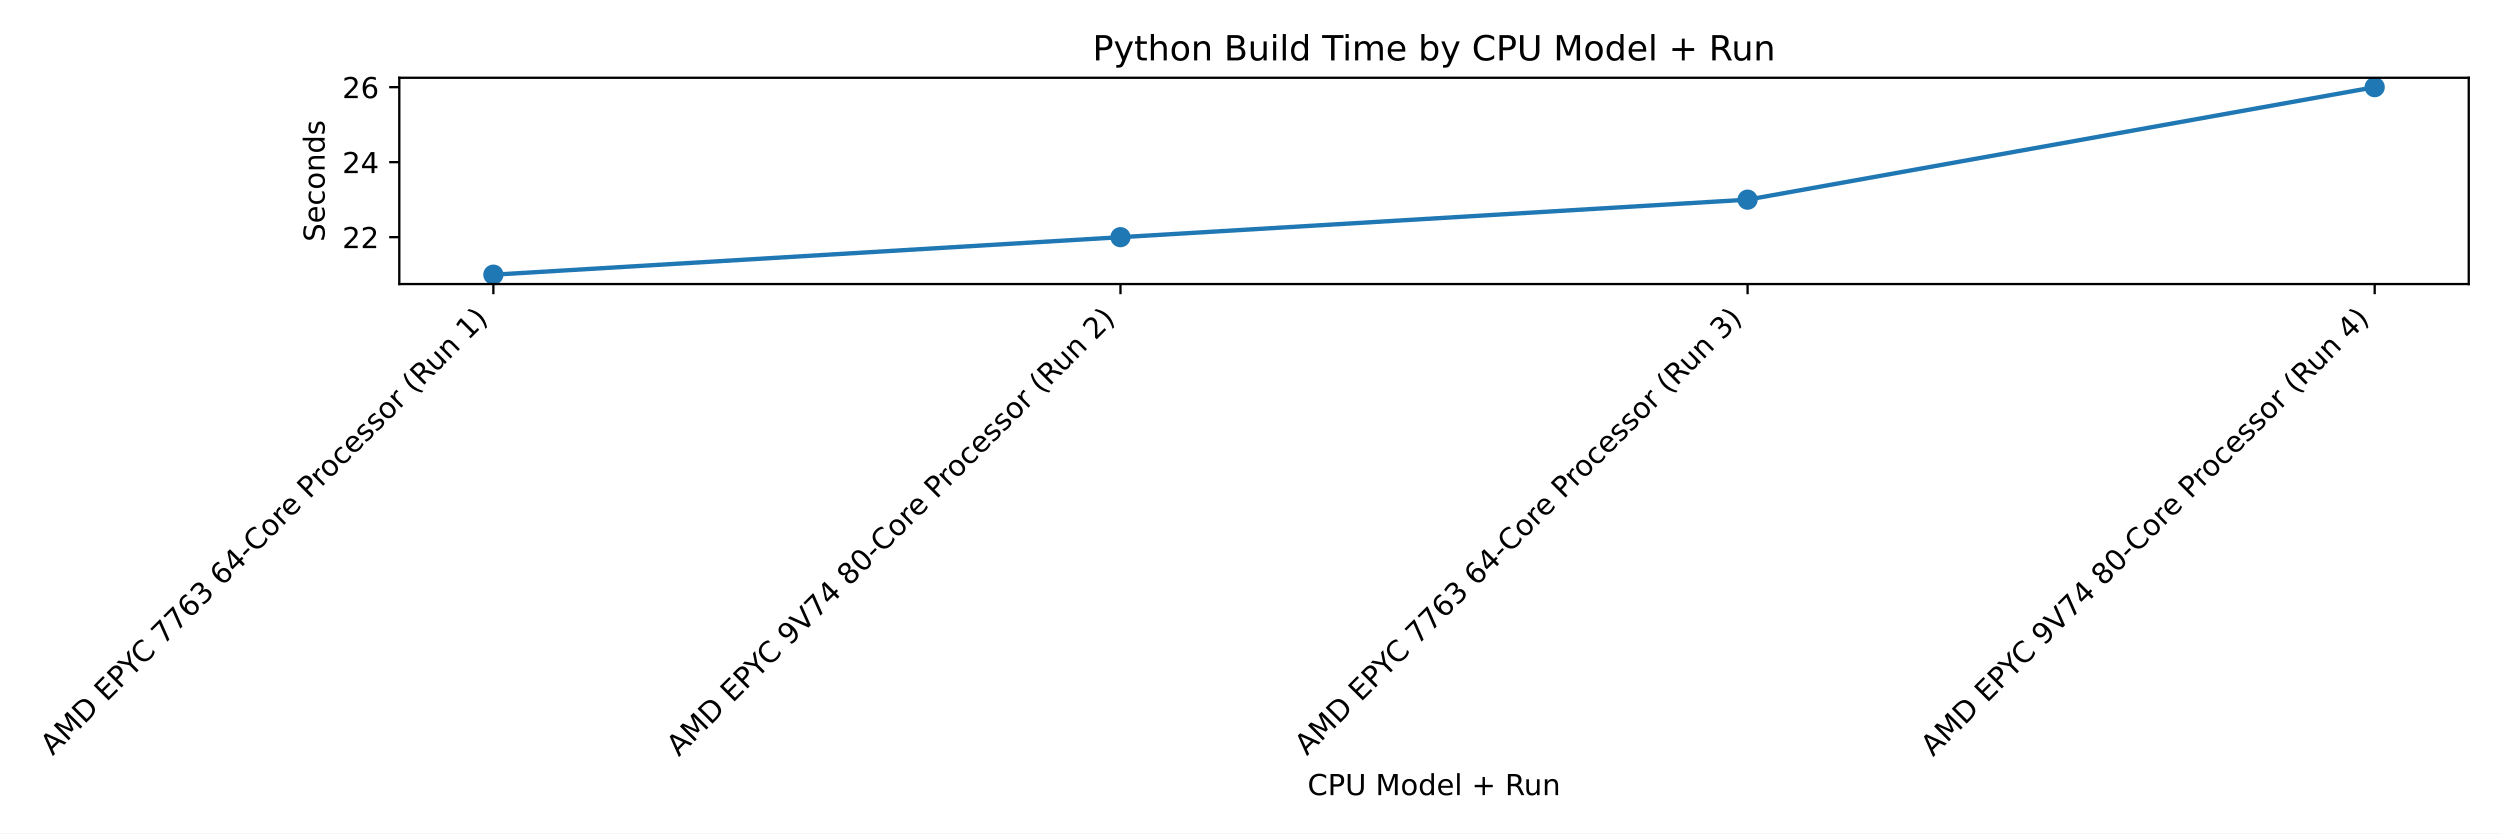
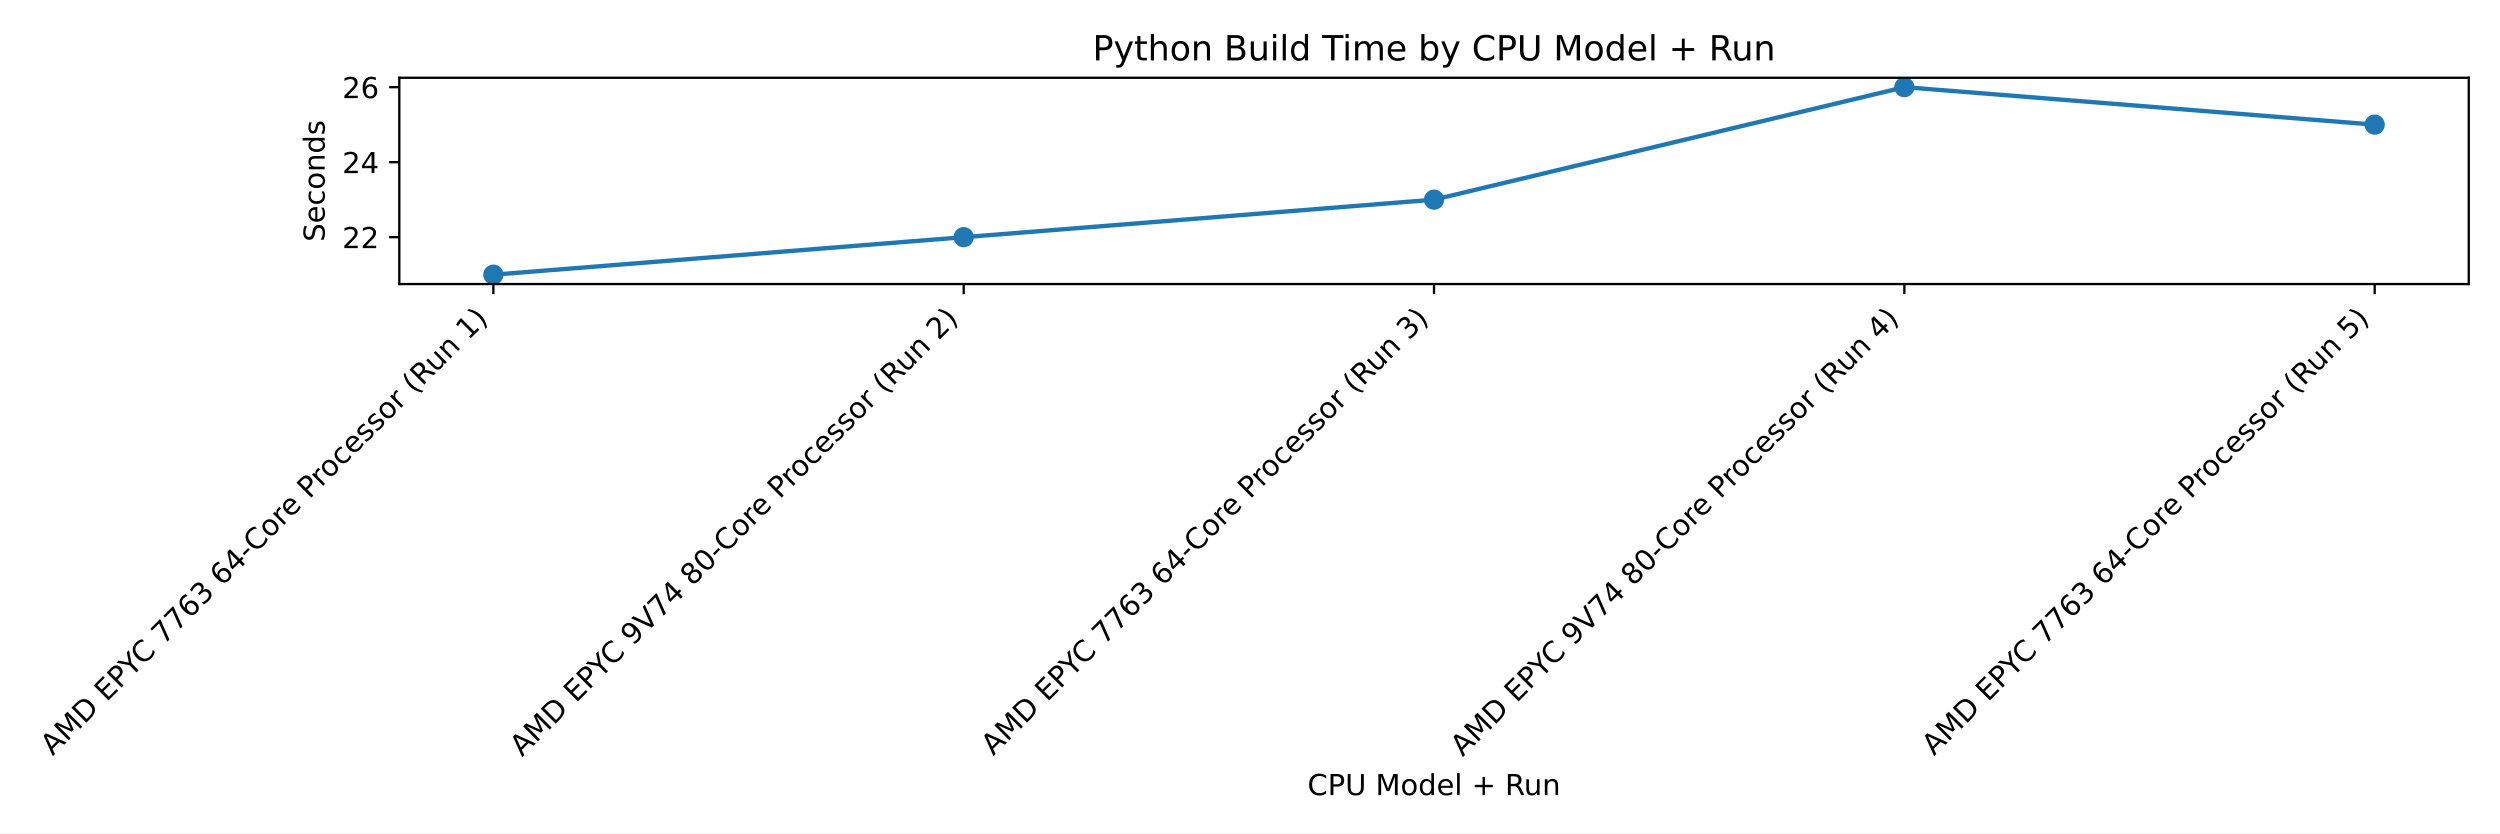
<svg xmlns="http://www.w3.org/2000/svg" xmlns:xlink="http://www.w3.org/1999/xlink" width="864pt" height="288pt" viewBox="0 0 864 288" version="1.1">
  <defs>
    <style type="text/css">*{stroke-linejoin: round; stroke-linecap: butt}</style>
  </defs>
  <g id="figure_1">
    <g id="patch_1">
      <path d="M 0 288  L 864 288  L 864 0  L 0 0  z " style="fill: #ffffff" />
    </g>
    <g id="axes_1">
      <g id="patch_2">
        <path d="M 137.999 98.166  L 853.2 98.166  L 853.2 26.88  L 137.999 26.88  z " style="fill: #ffffff" />
      </g>
      <g id="matplotlib.axis_1">
        <g id="xtick_1">
          <g id="line2d_1">
            <defs>
-               <path id="m475302dcc8" d="M 0 0  L 0 3.5  " style="stroke: #000000; stroke-width: 0.8" />
+               <path id="md14013861d" d="M 0 0  L 0 3.5  " style="stroke: #000000; stroke-width: 0.8" />
            </defs>
            <g>
-               <use xlink:href="#m475302dcc8" x="170.508" y="98.166" style="stroke: #000000; stroke-width: 0.8" />
+               <use xlink:href="#md14013861d" x="170.508" y="98.166" style="stroke: #000000; stroke-width: 0.8" />
            </g>
          </g>
          <g id="text_1">
            <g transform="translate(18.19508 261.3818) rotate(-45) scale(0.1 -0.1)">
              <defs>
                <path id="DejaVuSans-41" d="M 2188 4044  L 1331 1722  L 3047 1722  L 2188 4044  z M 1831 4666  L 2547 4666  L 4325 0  L 3669 0  L 3244 1197  L 1141 1197  L 716 0  L 50 0  L 1831 4666  z " transform="scale(0.015625)" />
                <path id="DejaVuSans-4d" d="M 628 4666  L 1569 4666  L 2759 1491  L 3956 4666  L 4897 4666  L 4897 0  L 4281 0  L 4281 4097  L 3078 897  L 2444 897  L 1241 4097  L 1241 0  L 628 0  L 628 4666  z " transform="scale(0.015625)" />
                <path id="DejaVuSans-44" d="M 1259 4147  L 1259 519  L 2022 519  Q 2988 519 3436 956  Q 3884 1394 3884 2338  Q 3884 3275 3436 3711  Q 2988 4147 2022 4147  L 1259 4147  z M 628 4666  L 1925 4666  Q 3281 4666 3915 4102  Q 4550 3538 4550 2338  Q 4550 1131 3912 565  Q 3275 0 1925 0  L 628 0  L 628 4666  z " transform="scale(0.015625)" />
                <path id="DejaVuSans-20" transform="scale(0.015625)" />
                <path id="DejaVuSans-45" d="M 628 4666  L 3578 4666  L 3578 4134  L 1259 4134  L 1259 2753  L 3481 2753  L 3481 2222  L 1259 2222  L 1259 531  L 3634 531  L 3634 0  L 628 0  L 628 4666  z " transform="scale(0.015625)" />
                <path id="DejaVuSans-50" d="M 1259 4147  L 1259 2394  L 2053 2394  Q 2494 2394 2734 2622  Q 2975 2850 2975 3272  Q 2975 3691 2734 3919  Q 2494 4147 2053 4147  L 1259 4147  z M 628 4666  L 2053 4666  Q 2838 4666 3239 4311  Q 3641 3956 3641 3272  Q 3641 2581 3239 2228  Q 2838 1875 2053 1875  L 1259 1875  L 1259 0  L 628 0  L 628 4666  z " transform="scale(0.015625)" />
                <path id="DejaVuSans-59" d="M -13 4666  L 666 4666  L 1959 2747  L 3244 4666  L 3922 4666  L 2272 2222  L 2272 0  L 1638 0  L 1638 2222  L -13 4666  z " transform="scale(0.015625)" />
                <path id="DejaVuSans-43" d="M 4122 4306  L 4122 3641  Q 3803 3938 3442 4084  Q 3081 4231 2675 4231  Q 1875 4231 1450 3742  Q 1025 3253 1025 2328  Q 1025 1406 1450 917  Q 1875 428 2675 428  Q 3081 428 3442 575  Q 3803 722 4122 1019  L 4122 359  Q 3791 134 3420 21  Q 3050 -91 2638 -91  Q 1578 -91 968 557  Q 359 1206 359 2328  Q 359 3453 968 4101  Q 1578 4750 2638 4750  Q 3056 4750 3426 4639  Q 3797 4528 4122 4306  z " transform="scale(0.015625)" />
                <path id="DejaVuSans-37" d="M 525 4666  L 3525 4666  L 3525 4397  L 1831 0  L 1172 0  L 2766 4134  L 525 4134  L 525 4666  z " transform="scale(0.015625)" />
                <path id="DejaVuSans-36" d="M 2113 2584  Q 1688 2584 1439 2293  Q 1191 2003 1191 1497  Q 1191 994 1439 701  Q 1688 409 2113 409  Q 2538 409 2786 701  Q 3034 994 3034 1497  Q 3034 2003 2786 2293  Q 2538 2584 2113 2584  z M 3366 4563  L 3366 3988  Q 3128 4100 2886 4159  Q 2644 4219 2406 4219  Q 1781 4219 1451 3797  Q 1122 3375 1075 2522  Q 1259 2794 1537 2939  Q 1816 3084 2150 3084  Q 2853 3084 3261 2657  Q 3669 2231 3669 1497  Q 3669 778 3244 343  Q 2819 -91 2113 -91  Q 1303 -91 875 529  Q 447 1150 447 2328  Q 447 3434 972 4092  Q 1497 4750 2381 4750  Q 2619 4750 2861 4703  Q 3103 4656 3366 4563  z " transform="scale(0.015625)" />
                <path id="DejaVuSans-33" d="M 2597 2516  Q 3050 2419 3304 2112  Q 3559 1806 3559 1356  Q 3559 666 3084 287  Q 2609 -91 1734 -91  Q 1441 -91 1130 -33  Q 819 25 488 141  L 488 750  Q 750 597 1062 519  Q 1375 441 1716 441  Q 2309 441 2620 675  Q 2931 909 2931 1356  Q 2931 1769 2642 2001  Q 2353 2234 1838 2234  L 1294 2234  L 1294 2753  L 1863 2753  Q 2328 2753 2575 2939  Q 2822 3125 2822 3475  Q 2822 3834 2567 4026  Q 2313 4219 1838 4219  Q 1578 4219 1281 4162  Q 984 4106 628 3988  L 628 4550  Q 988 4650 1302 4700  Q 1616 4750 1894 4750  Q 2613 4750 3031 4423  Q 3450 4097 3450 3541  Q 3450 3153 3228 2886  Q 3006 2619 2597 2516  z " transform="scale(0.015625)" />
                <path id="DejaVuSans-34" d="M 2419 4116  L 825 1625  L 2419 1625  L 2419 4116  z M 2253 4666  L 3047 4666  L 3047 1625  L 3713 1625  L 3713 1100  L 3047 1100  L 3047 0  L 2419 0  L 2419 1100  L 313 1100  L 313 1709  L 2253 4666  z " transform="scale(0.015625)" />
                <path id="DejaVuSans-2d" d="M 313 2009  L 1997 2009  L 1997 1497  L 313 1497  L 313 2009  z " transform="scale(0.015625)" />
                <path id="DejaVuSans-6f" d="M 1959 3097  Q 1497 3097 1228 2736  Q 959 2375 959 1747  Q 959 1119 1226 758  Q 1494 397 1959 397  Q 2419 397 2687 759  Q 2956 1122 2956 1747  Q 2956 2369 2687 2733  Q 2419 3097 1959 3097  z M 1959 3584  Q 2709 3584 3137 3096  Q 3566 2609 3566 1747  Q 3566 888 3137 398  Q 2709 -91 1959 -91  Q 1206 -91 779 398  Q 353 888 353 1747  Q 353 2609 779 3096  Q 1206 3584 1959 3584  z " transform="scale(0.015625)" />
                <path id="DejaVuSans-72" d="M 2631 2963  Q 2534 3019 2420 3045  Q 2306 3072 2169 3072  Q 1681 3072 1420 2755  Q 1159 2438 1159 1844  L 1159 0  L 581 0  L 581 3500  L 1159 3500  L 1159 2956  Q 1341 3275 1631 3429  Q 1922 3584 2338 3584  Q 2397 3584 2469 3576  Q 2541 3569 2628 3553  L 2631 2963  z " transform="scale(0.015625)" />
                <path id="DejaVuSans-65" d="M 3597 1894  L 3597 1613  L 953 1613  Q 991 1019 1311 708  Q 1631 397 2203 397  Q 2534 397 2845 478  Q 3156 559 3463 722  L 3463 178  Q 3153 47 2828 -22  Q 2503 -91 2169 -91  Q 1331 -91 842 396  Q 353 884 353 1716  Q 353 2575 817 3079  Q 1281 3584 2069 3584  Q 2775 3584 3186 3129  Q 3597 2675 3597 1894  z M 3022 2063  Q 3016 2534 2758 2815  Q 2500 3097 2075 3097  Q 1594 3097 1305 2825  Q 1016 2553 972 2059  L 3022 2063  z " transform="scale(0.015625)" />
                <path id="DejaVuSans-63" d="M 3122 3366  L 3122 2828  Q 2878 2963 2633 3030  Q 2388 3097 2138 3097  Q 1578 3097 1268 2742  Q 959 2388 959 1747  Q 959 1106 1268 751  Q 1578 397 2138 397  Q 2388 397 2633 464  Q 2878 531 3122 666  L 3122 134  Q 2881 22 2623 -34  Q 2366 -91 2075 -91  Q 1284 -91 818 406  Q 353 903 353 1747  Q 353 2603 823 3093  Q 1294 3584 2113 3584  Q 2378 3584 2631 3529  Q 2884 3475 3122 3366  z " transform="scale(0.015625)" />
                <path id="DejaVuSans-73" d="M 2834 3397  L 2834 2853  Q 2591 2978 2328 3040  Q 2066 3103 1784 3103  Q 1356 3103 1142 2972  Q 928 2841 928 2578  Q 928 2378 1081 2264  Q 1234 2150 1697 2047  L 1894 2003  Q 2506 1872 2764 1633  Q 3022 1394 3022 966  Q 3022 478 2636 193  Q 2250 -91 1575 -91  Q 1294 -91 989 -36  Q 684 19 347 128  L 347 722  Q 666 556 975 473  Q 1284 391 1588 391  Q 1994 391 2212 530  Q 2431 669 2431 922  Q 2431 1156 2273 1281  Q 2116 1406 1581 1522  L 1381 1569  Q 847 1681 609 1914  Q 372 2147 372 2553  Q 372 3047 722 3315  Q 1072 3584 1716 3584  Q 2034 3584 2315 3537  Q 2597 3491 2834 3397  z " transform="scale(0.015625)" />
                <path id="DejaVuSans-28" d="M 1984 4856  Q 1566 4138 1362 3434  Q 1159 2731 1159 2009  Q 1159 1288 1364 580  Q 1569 -128 1984 -844  L 1484 -844  Q 1016 -109 783 600  Q 550 1309 550 2009  Q 550 2706 781 3412  Q 1013 4119 1484 4856  L 1984 4856  z " transform="scale(0.015625)" />
                <path id="DejaVuSans-52" d="M 2841 2188  Q 3044 2119 3236 1894  Q 3428 1669 3622 1275  L 4263 0  L 3584 0  L 2988 1197  Q 2756 1666 2539 1819  Q 2322 1972 1947 1972  L 1259 1972  L 1259 0  L 628 0  L 628 4666  L 2053 4666  Q 2853 4666 3247 4331  Q 3641 3997 3641 3322  Q 3641 2881 3436 2590  Q 3231 2300 2841 2188  z M 1259 4147  L 1259 2491  L 2053 2491  Q 2509 2491 2742 2702  Q 2975 2913 2975 3322  Q 2975 3731 2742 3939  Q 2509 4147 2053 4147  L 1259 4147  z " transform="scale(0.015625)" />
                <path id="DejaVuSans-75" d="M 544 1381  L 544 3500  L 1119 3500  L 1119 1403  Q 1119 906 1312 657  Q 1506 409 1894 409  Q 2359 409 2629 706  Q 2900 1003 2900 1516  L 2900 3500  L 3475 3500  L 3475 0  L 2900 0  L 2900 538  Q 2691 219 2414 64  Q 2138 -91 1772 -91  Q 1169 -91 856 284  Q 544 659 544 1381  z M 1991 3584  L 1991 3584  z " transform="scale(0.015625)" />
                <path id="DejaVuSans-6e" d="M 3513 2113  L 3513 0  L 2938 0  L 2938 2094  Q 2938 2591 2744 2837  Q 2550 3084 2163 3084  Q 1697 3084 1428 2787  Q 1159 2491 1159 1978  L 1159 0  L 581 0  L 581 3500  L 1159 3500  L 1159 2956  Q 1366 3272 1645 3428  Q 1925 3584 2291 3584  Q 2894 3584 3203 3211  Q 3513 2838 3513 2113  z " transform="scale(0.015625)" />
                <path id="DejaVuSans-31" d="M 794 531  L 1825 531  L 1825 4091  L 703 3866  L 703 4441  L 1819 4666  L 2450 4666  L 2450 531  L 3481 531  L 3481 0  L 794 0  L 794 531  z " transform="scale(0.015625)" />
                <path id="DejaVuSans-29" d="M 513 4856  L 1013 4856  Q 1481 4119 1714 3412  Q 1947 2706 1947 2009  Q 1947 1309 1714 600  Q 1481 -109 1013 -844  L 513 -844  Q 928 -128 1133 580  Q 1338 1288 1338 2009  Q 1338 2731 1133 3434  Q 928 4138 513 4856  z " transform="scale(0.015625)" />
              </defs>
              <use xlink:href="#DejaVuSans-41" />
              <use xlink:href="#DejaVuSans-4d" transform="translate(68.4082 0)" />
              <use xlink:href="#DejaVuSans-44" transform="translate(154.6875 0)" />
              <use xlink:href="#DejaVuSans-20" transform="translate(231.6895 0)" />
              <use xlink:href="#DejaVuSans-45" transform="translate(263.4766 0)" />
              <use xlink:href="#DejaVuSans-50" transform="translate(326.6602 0)" />
              <use xlink:href="#DejaVuSans-59" transform="translate(384.7129 0)" />
              <use xlink:href="#DejaVuSans-43" transform="translate(440.2969 0)" />
              <use xlink:href="#DejaVuSans-20" transform="translate(510.1211 0)" />
              <use xlink:href="#DejaVuSans-37" transform="translate(541.9082 0)" />
              <use xlink:href="#DejaVuSans-37" transform="translate(605.5312 0)" />
              <use xlink:href="#DejaVuSans-36" transform="translate(669.1543 0)" />
              <use xlink:href="#DejaVuSans-33" transform="translate(732.7773 0)" />
              <use xlink:href="#DejaVuSans-20" transform="translate(796.4004 0)" />
              <use xlink:href="#DejaVuSans-36" transform="translate(828.1875 0)" />
              <use xlink:href="#DejaVuSans-34" transform="translate(891.8105 0)" />
              <use xlink:href="#DejaVuSans-2d" transform="translate(955.4336 0)" />
              <use xlink:href="#DejaVuSans-43" transform="translate(991.5176 0)" />
              <use xlink:href="#DejaVuSans-6f" transform="translate(1061.342 0)" />
              <use xlink:href="#DejaVuSans-72" transform="translate(1122.523 0)" />
              <use xlink:href="#DejaVuSans-65" transform="translate(1161.387 0)" />
              <use xlink:href="#DejaVuSans-20" transform="translate(1222.91 0)" />
              <use xlink:href="#DejaVuSans-50" transform="translate(1254.697 0)" />
              <use xlink:href="#DejaVuSans-72" transform="translate(1313.25 0)" />
              <use xlink:href="#DejaVuSans-6f" transform="translate(1352.113 0)" />
              <use xlink:href="#DejaVuSans-63" transform="translate(1413.295 0)" />
              <use xlink:href="#DejaVuSans-65" transform="translate(1468.275 0)" />
              <use xlink:href="#DejaVuSans-73" transform="translate(1529.799 0)" />
              <use xlink:href="#DejaVuSans-73" transform="translate(1581.898 0)" />
              <use xlink:href="#DejaVuSans-6f" transform="translate(1633.998 0)" />
              <use xlink:href="#DejaVuSans-72" transform="translate(1695.18 0)" />
              <use xlink:href="#DejaVuSans-20" transform="translate(1736.293 0)" />
              <use xlink:href="#DejaVuSans-28" transform="translate(1768.08 0)" />
              <use xlink:href="#DejaVuSans-52" transform="translate(1807.094 0)" />
              <use xlink:href="#DejaVuSans-75" transform="translate(1872.076 0)" />
              <use xlink:href="#DejaVuSans-6e" transform="translate(1935.455 0)" />
              <use xlink:href="#DejaVuSans-20" transform="translate(1998.834 0)" />
              <use xlink:href="#DejaVuSans-31" transform="translate(2030.621 0)" />
              <use xlink:href="#DejaVuSans-29" transform="translate(2094.244 0)" />
            </g>
          </g>
        </g>
        <g id="xtick_2">
          <g id="line2d_2">
            <g>
-               <use xlink:href="#m475302dcc8" x="387.236" y="98.166" style="stroke: #000000; stroke-width: 0.8" />
+               <use xlink:href="#md14013861d" x="333.054" y="98.166" style="stroke: #000000; stroke-width: 0.8" />
            </g>
          </g>
          <g id="text_2">
-             <g transform="translate(234.5846 261.7199) rotate(-45) scale(0.1 -0.1)">
+             <g transform="translate(180.4027 261.7199) rotate(-45) scale(0.1 -0.1)">
              <defs>
                <path id="DejaVuSans-39" d="M 703 97  L 703 672  Q 941 559 1184 500  Q 1428 441 1663 441  Q 2288 441 2617 861  Q 2947 1281 2994 2138  Q 2813 1869 2534 1725  Q 2256 1581 1919 1581  Q 1219 1581 811 2004  Q 403 2428 403 3163  Q 403 3881 828 4315  Q 1253 4750 1959 4750  Q 2769 4750 3195 4129  Q 3622 3509 3622 2328  Q 3622 1225 3098 567  Q 2575 -91 1691 -91  Q 1453 -91 1209 -44  Q 966 3 703 97  z M 1959 2075  Q 2384 2075 2632 2365  Q 2881 2656 2881 3163  Q 2881 3666 2632 3958  Q 2384 4250 1959 4250  Q 1534 4250 1286 3958  Q 1038 3666 1038 3163  Q 1038 2656 1286 2365  Q 1534 2075 1959 2075  z " transform="scale(0.015625)" />
                <path id="DejaVuSans-56" d="M 1831 0  L 50 4666  L 709 4666  L 2188 738  L 3669 4666  L 4325 4666  L 2547 0  L 1831 0  z " transform="scale(0.015625)" />
                <path id="DejaVuSans-38" d="M 2034 2216  Q 1584 2216 1326 1975  Q 1069 1734 1069 1313  Q 1069 891 1326 650  Q 1584 409 2034 409  Q 2484 409 2743 651  Q 3003 894 3003 1313  Q 3003 1734 2745 1975  Q 2488 2216 2034 2216  z M 1403 2484  Q 997 2584 770 2862  Q 544 3141 544 3541  Q 544 4100 942 4425  Q 1341 4750 2034 4750  Q 2731 4750 3128 4425  Q 3525 4100 3525 3541  Q 3525 3141 3298 2862  Q 3072 2584 2669 2484  Q 3125 2378 3379 2068  Q 3634 1759 3634 1313  Q 3634 634 3220 271  Q 2806 -91 2034 -91  Q 1263 -91 848 271  Q 434 634 434 1313  Q 434 1759 690 2068  Q 947 2378 1403 2484  z M 1172 3481  Q 1172 3119 1398 2916  Q 1625 2713 2034 2713  Q 2441 2713 2670 2916  Q 2900 3119 2900 3481  Q 2900 3844 2670 4047  Q 2441 4250 2034 4250  Q 1625 4250 1398 4047  Q 1172 3844 1172 3481  z " transform="scale(0.015625)" />
                <path id="DejaVuSans-30" d="M 2034 4250  Q 1547 4250 1301 3770  Q 1056 3291 1056 2328  Q 1056 1369 1301 889  Q 1547 409 2034 409  Q 2525 409 2770 889  Q 3016 1369 3016 2328  Q 3016 3291 2770 3770  Q 2525 4250 2034 4250  z M 2034 4750  Q 2819 4750 3233 4129  Q 3647 3509 3647 2328  Q 3647 1150 3233 529  Q 2819 -91 2034 -91  Q 1250 -91 836 529  Q 422 1150 422 2328  Q 422 3509 836 4129  Q 1250 4750 2034 4750  z " transform="scale(0.015625)" />
                <path id="DejaVuSans-32" d="M 1228 531  L 3431 531  L 3431 0  L 469 0  L 469 531  Q 828 903 1448 1529  Q 2069 2156 2228 2338  Q 2531 2678 2651 2914  Q 2772 3150 2772 3378  Q 2772 3750 2511 3984  Q 2250 4219 1831 4219  Q 1534 4219 1204 4116  Q 875 4013 500 3803  L 500 4441  Q 881 4594 1212 4672  Q 1544 4750 1819 4750  Q 2544 4750 2975 4387  Q 3406 4025 3406 3419  Q 3406 3131 3298 2873  Q 3191 2616 2906 2266  Q 2828 2175 2409 1742  Q 1991 1309 1228 531  z " transform="scale(0.015625)" />
              </defs>
              <use xlink:href="#DejaVuSans-41" />
              <use xlink:href="#DejaVuSans-4d" transform="translate(68.4082 0)" />
              <use xlink:href="#DejaVuSans-44" transform="translate(154.6875 0)" />
              <use xlink:href="#DejaVuSans-20" transform="translate(231.6895 0)" />
              <use xlink:href="#DejaVuSans-45" transform="translate(263.4766 0)" />
              <use xlink:href="#DejaVuSans-50" transform="translate(326.6602 0)" />
              <use xlink:href="#DejaVuSans-59" transform="translate(384.7129 0)" />
              <use xlink:href="#DejaVuSans-43" transform="translate(440.2969 0)" />
              <use xlink:href="#DejaVuSans-20" transform="translate(510.1211 0)" />
              <use xlink:href="#DejaVuSans-39" transform="translate(541.9082 0)" />
              <use xlink:href="#DejaVuSans-56" transform="translate(605.5312 0)" />
              <use xlink:href="#DejaVuSans-37" transform="translate(673.9395 0)" />
              <use xlink:href="#DejaVuSans-34" transform="translate(737.5625 0)" />
              <use xlink:href="#DejaVuSans-20" transform="translate(801.1855 0)" />
              <use xlink:href="#DejaVuSans-38" transform="translate(832.9727 0)" />
              <use xlink:href="#DejaVuSans-30" transform="translate(896.5957 0)" />
              <use xlink:href="#DejaVuSans-2d" transform="translate(960.2188 0)" />
              <use xlink:href="#DejaVuSans-43" transform="translate(996.3027 0)" />
              <use xlink:href="#DejaVuSans-6f" transform="translate(1066.127 0)" />
              <use xlink:href="#DejaVuSans-72" transform="translate(1127.309 0)" />
              <use xlink:href="#DejaVuSans-65" transform="translate(1166.172 0)" />
              <use xlink:href="#DejaVuSans-20" transform="translate(1227.695 0)" />
              <use xlink:href="#DejaVuSans-50" transform="translate(1259.482 0)" />
              <use xlink:href="#DejaVuSans-72" transform="translate(1318.035 0)" />
              <use xlink:href="#DejaVuSans-6f" transform="translate(1356.898 0)" />
              <use xlink:href="#DejaVuSans-63" transform="translate(1418.08 0)" />
              <use xlink:href="#DejaVuSans-65" transform="translate(1473.061 0)" />
              <use xlink:href="#DejaVuSans-73" transform="translate(1534.584 0)" />
              <use xlink:href="#DejaVuSans-73" transform="translate(1586.684 0)" />
              <use xlink:href="#DejaVuSans-6f" transform="translate(1638.783 0)" />
              <use xlink:href="#DejaVuSans-72" transform="translate(1699.965 0)" />
              <use xlink:href="#DejaVuSans-20" transform="translate(1741.078 0)" />
              <use xlink:href="#DejaVuSans-28" transform="translate(1772.865 0)" />
              <use xlink:href="#DejaVuSans-52" transform="translate(1811.879 0)" />
              <use xlink:href="#DejaVuSans-75" transform="translate(1876.861 0)" />
              <use xlink:href="#DejaVuSans-6e" transform="translate(1940.24 0)" />
              <use xlink:href="#DejaVuSans-20" transform="translate(2003.619 0)" />
              <use xlink:href="#DejaVuSans-32" transform="translate(2035.406 0)" />
              <use xlink:href="#DejaVuSans-29" transform="translate(2099.029 0)" />
            </g>
          </g>
        </g>
        <g id="xtick_3">
          <g id="line2d_3">
            <g>
-               <use xlink:href="#m475302dcc8" x="603.963" y="98.166" style="stroke: #000000; stroke-width: 0.8" />
+               <use xlink:href="#md14013861d" x="495.599" y="98.166" style="stroke: #000000; stroke-width: 0.8" />
            </g>
          </g>
          <g id="text_3">
-             <g transform="translate(451.6503 261.3818) rotate(-45) scale(0.1 -0.1)">
+             <g transform="translate(343.2865 261.3818) rotate(-45) scale(0.1 -0.1)">
              <use xlink:href="#DejaVuSans-41" />
              <use xlink:href="#DejaVuSans-4d" transform="translate(68.4082 0)" />
              <use xlink:href="#DejaVuSans-44" transform="translate(154.6875 0)" />
              <use xlink:href="#DejaVuSans-20" transform="translate(231.6895 0)" />
              <use xlink:href="#DejaVuSans-45" transform="translate(263.4766 0)" />
              <use xlink:href="#DejaVuSans-50" transform="translate(326.6602 0)" />
              <use xlink:href="#DejaVuSans-59" transform="translate(384.7129 0)" />
              <use xlink:href="#DejaVuSans-43" transform="translate(440.2969 0)" />
              <use xlink:href="#DejaVuSans-20" transform="translate(510.1211 0)" />
              <use xlink:href="#DejaVuSans-37" transform="translate(541.9082 0)" />
              <use xlink:href="#DejaVuSans-37" transform="translate(605.5312 0)" />
              <use xlink:href="#DejaVuSans-36" transform="translate(669.1543 0)" />
              <use xlink:href="#DejaVuSans-33" transform="translate(732.7773 0)" />
              <use xlink:href="#DejaVuSans-20" transform="translate(796.4004 0)" />
              <use xlink:href="#DejaVuSans-36" transform="translate(828.1875 0)" />
              <use xlink:href="#DejaVuSans-34" transform="translate(891.8105 0)" />
              <use xlink:href="#DejaVuSans-2d" transform="translate(955.4336 0)" />
              <use xlink:href="#DejaVuSans-43" transform="translate(991.5176 0)" />
              <use xlink:href="#DejaVuSans-6f" transform="translate(1061.342 0)" />
              <use xlink:href="#DejaVuSans-72" transform="translate(1122.523 0)" />
              <use xlink:href="#DejaVuSans-65" transform="translate(1161.387 0)" />
              <use xlink:href="#DejaVuSans-20" transform="translate(1222.91 0)" />
              <use xlink:href="#DejaVuSans-50" transform="translate(1254.697 0)" />
              <use xlink:href="#DejaVuSans-72" transform="translate(1313.25 0)" />
              <use xlink:href="#DejaVuSans-6f" transform="translate(1352.113 0)" />
              <use xlink:href="#DejaVuSans-63" transform="translate(1413.295 0)" />
              <use xlink:href="#DejaVuSans-65" transform="translate(1468.275 0)" />
              <use xlink:href="#DejaVuSans-73" transform="translate(1529.799 0)" />
              <use xlink:href="#DejaVuSans-73" transform="translate(1581.898 0)" />
              <use xlink:href="#DejaVuSans-6f" transform="translate(1633.998 0)" />
              <use xlink:href="#DejaVuSans-72" transform="translate(1695.18 0)" />
              <use xlink:href="#DejaVuSans-20" transform="translate(1736.293 0)" />
              <use xlink:href="#DejaVuSans-28" transform="translate(1768.08 0)" />
              <use xlink:href="#DejaVuSans-52" transform="translate(1807.094 0)" />
              <use xlink:href="#DejaVuSans-75" transform="translate(1872.076 0)" />
              <use xlink:href="#DejaVuSans-6e" transform="translate(1935.455 0)" />
              <use xlink:href="#DejaVuSans-20" transform="translate(1998.834 0)" />
              <use xlink:href="#DejaVuSans-33" transform="translate(2030.621 0)" />
              <use xlink:href="#DejaVuSans-29" transform="translate(2094.244 0)" />
            </g>
          </g>
        </g>
        <g id="xtick_4">
          <g id="line2d_4">
            <g>
-               <use xlink:href="#m475302dcc8" x="820.691" y="98.166" style="stroke: #000000; stroke-width: 0.8" />
+               <use xlink:href="#md14013861d" x="658.145" y="98.166" style="stroke: #000000; stroke-width: 0.8" />
            </g>
          </g>
          <g id="text_4">
-             <g transform="translate(668.0398 261.7199) rotate(-45) scale(0.1 -0.1)">
+             <g transform="translate(505.4941 261.7199) rotate(-45) scale(0.1 -0.1)">
              <use xlink:href="#DejaVuSans-41" />
              <use xlink:href="#DejaVuSans-4d" transform="translate(68.4082 0)" />
              <use xlink:href="#DejaVuSans-44" transform="translate(154.6875 0)" />
              <use xlink:href="#DejaVuSans-20" transform="translate(231.6895 0)" />
              <use xlink:href="#DejaVuSans-45" transform="translate(263.4766 0)" />
              <use xlink:href="#DejaVuSans-50" transform="translate(326.6602 0)" />
              <use xlink:href="#DejaVuSans-59" transform="translate(384.7129 0)" />
              <use xlink:href="#DejaVuSans-43" transform="translate(440.2969 0)" />
              <use xlink:href="#DejaVuSans-20" transform="translate(510.1211 0)" />
              <use xlink:href="#DejaVuSans-39" transform="translate(541.9082 0)" />
              <use xlink:href="#DejaVuSans-56" transform="translate(605.5312 0)" />
              <use xlink:href="#DejaVuSans-37" transform="translate(673.9395 0)" />
              <use xlink:href="#DejaVuSans-34" transform="translate(737.5625 0)" />
              <use xlink:href="#DejaVuSans-20" transform="translate(801.1855 0)" />
              <use xlink:href="#DejaVuSans-38" transform="translate(832.9727 0)" />
              <use xlink:href="#DejaVuSans-30" transform="translate(896.5957 0)" />
              <use xlink:href="#DejaVuSans-2d" transform="translate(960.2188 0)" />
              <use xlink:href="#DejaVuSans-43" transform="translate(996.3027 0)" />
              <use xlink:href="#DejaVuSans-6f" transform="translate(1066.127 0)" />
              <use xlink:href="#DejaVuSans-72" transform="translate(1127.309 0)" />
              <use xlink:href="#DejaVuSans-65" transform="translate(1166.172 0)" />
              <use xlink:href="#DejaVuSans-20" transform="translate(1227.695 0)" />
              <use xlink:href="#DejaVuSans-50" transform="translate(1259.482 0)" />
              <use xlink:href="#DejaVuSans-72" transform="translate(1318.035 0)" />
              <use xlink:href="#DejaVuSans-6f" transform="translate(1356.898 0)" />
              <use xlink:href="#DejaVuSans-63" transform="translate(1418.08 0)" />
              <use xlink:href="#DejaVuSans-65" transform="translate(1473.061 0)" />
              <use xlink:href="#DejaVuSans-73" transform="translate(1534.584 0)" />
              <use xlink:href="#DejaVuSans-73" transform="translate(1586.684 0)" />
              <use xlink:href="#DejaVuSans-6f" transform="translate(1638.783 0)" />
              <use xlink:href="#DejaVuSans-72" transform="translate(1699.965 0)" />
              <use xlink:href="#DejaVuSans-20" transform="translate(1741.078 0)" />
              <use xlink:href="#DejaVuSans-28" transform="translate(1772.865 0)" />
              <use xlink:href="#DejaVuSans-52" transform="translate(1811.879 0)" />
              <use xlink:href="#DejaVuSans-75" transform="translate(1876.861 0)" />
              <use xlink:href="#DejaVuSans-6e" transform="translate(1940.24 0)" />
              <use xlink:href="#DejaVuSans-20" transform="translate(2003.619 0)" />
              <use xlink:href="#DejaVuSans-34" transform="translate(2035.406 0)" />
              <use xlink:href="#DejaVuSans-29" transform="translate(2099.029 0)" />
            </g>
          </g>
        </g>
-         <g id="text_5">
+         <g id="xtick_5">
+           <g id="line2d_5">
+             <g>
+               <use xlink:href="#md14013861d" x="820.691" y="98.166" style="stroke: #000000; stroke-width: 0.8" />
+             </g>
+           </g>
+           <g id="text_5">
+             <g transform="translate(668.3779 261.3818) rotate(-45) scale(0.1 -0.1)">
+               <defs>
+                 <path id="DejaVuSans-35" d="M 691 4666  L 3169 4666  L 3169 4134  L 1269 4134  L 1269 2991  Q 1406 3038 1543 3061  Q 1681 3084 1819 3084  Q 2600 3084 3056 2656  Q 3513 2228 3513 1497  Q 3513 744 3044 326  Q 2575 -91 1722 -91  Q 1428 -91 1123 -41  Q 819 9 494 109  L 494 744  Q 775 591 1075 516  Q 1375 441 1709 441  Q 2250 441 2565 725  Q 2881 1009 2881 1497  Q 2881 1984 2565 2268  Q 2250 2553 1709 2553  Q 1456 2553 1204 2497  Q 953 2441 691 2322  L 691 4666  z " transform="scale(0.015625)" />
+               </defs>
+               <use xlink:href="#DejaVuSans-41" />
+               <use xlink:href="#DejaVuSans-4d" transform="translate(68.4082 0)" />
+               <use xlink:href="#DejaVuSans-44" transform="translate(154.6875 0)" />
+               <use xlink:href="#DejaVuSans-20" transform="translate(231.6895 0)" />
+               <use xlink:href="#DejaVuSans-45" transform="translate(263.4766 0)" />
+               <use xlink:href="#DejaVuSans-50" transform="translate(326.6602 0)" />
+               <use xlink:href="#DejaVuSans-59" transform="translate(384.7129 0)" />
+               <use xlink:href="#DejaVuSans-43" transform="translate(440.2969 0)" />
+               <use xlink:href="#DejaVuSans-20" transform="translate(510.1211 0)" />
+               <use xlink:href="#DejaVuSans-37" transform="translate(541.9082 0)" />
+               <use xlink:href="#DejaVuSans-37" transform="translate(605.5312 0)" />
+               <use xlink:href="#DejaVuSans-36" transform="translate(669.1543 0)" />
+               <use xlink:href="#DejaVuSans-33" transform="translate(732.7773 0)" />
+               <use xlink:href="#DejaVuSans-20" transform="translate(796.4004 0)" />
+               <use xlink:href="#DejaVuSans-36" transform="translate(828.1875 0)" />
+               <use xlink:href="#DejaVuSans-34" transform="translate(891.8105 0)" />
+               <use xlink:href="#DejaVuSans-2d" transform="translate(955.4336 0)" />
+               <use xlink:href="#DejaVuSans-43" transform="translate(991.5176 0)" />
+               <use xlink:href="#DejaVuSans-6f" transform="translate(1061.342 0)" />
+               <use xlink:href="#DejaVuSans-72" transform="translate(1122.523 0)" />
+               <use xlink:href="#DejaVuSans-65" transform="translate(1161.387 0)" />
+               <use xlink:href="#DejaVuSans-20" transform="translate(1222.91 0)" />
+               <use xlink:href="#DejaVuSans-50" transform="translate(1254.697 0)" />
+               <use xlink:href="#DejaVuSans-72" transform="translate(1313.25 0)" />
+               <use xlink:href="#DejaVuSans-6f" transform="translate(1352.113 0)" />
+               <use xlink:href="#DejaVuSans-63" transform="translate(1413.295 0)" />
+               <use xlink:href="#DejaVuSans-65" transform="translate(1468.275 0)" />
+               <use xlink:href="#DejaVuSans-73" transform="translate(1529.799 0)" />
+               <use xlink:href="#DejaVuSans-73" transform="translate(1581.898 0)" />
+               <use xlink:href="#DejaVuSans-6f" transform="translate(1633.998 0)" />
+               <use xlink:href="#DejaVuSans-72" transform="translate(1695.18 0)" />
+               <use xlink:href="#DejaVuSans-20" transform="translate(1736.293 0)" />
+               <use xlink:href="#DejaVuSans-28" transform="translate(1768.08 0)" />
+               <use xlink:href="#DejaVuSans-52" transform="translate(1807.094 0)" />
+               <use xlink:href="#DejaVuSans-75" transform="translate(1872.076 0)" />
+               <use xlink:href="#DejaVuSans-6e" transform="translate(1935.455 0)" />
+               <use xlink:href="#DejaVuSans-20" transform="translate(1998.834 0)" />
+               <use xlink:href="#DejaVuSans-35" transform="translate(2030.621 0)" />
+               <use xlink:href="#DejaVuSans-29" transform="translate(2094.244 0)" />
+             </g>
+           </g>
+         </g>
+         <g id="text_6">
          <g transform="translate(451.8768 274.7889) scale(0.1 -0.1)">
            <defs>
              <path id="DejaVuSans-55" d="M 556 4666  L 1191 4666  L 1191 1831  Q 1191 1081 1462 751  Q 1734 422 2344 422  Q 2950 422 3222 751  Q 3494 1081 3494 1831  L 3494 4666  L 4128 4666  L 4128 1753  Q 4128 841 3676 375  Q 3225 -91 2344 -91  Q 1459 -91 1007 375  Q 556 841 556 1753  L 556 4666  z " transform="scale(0.015625)" />
              <path id="DejaVuSans-64" d="M 2906 2969  L 2906 4863  L 3481 4863  L 3481 0  L 2906 0  L 2906 525  Q 2725 213 2448 61  Q 2172 -91 1784 -91  Q 1150 -91 751 415  Q 353 922 353 1747  Q 353 2572 751 3078  Q 1150 3584 1784 3584  Q 2172 3584 2448 3432  Q 2725 3281 2906 2969  z M 947 1747  Q 947 1113 1208 752  Q 1469 391 1925 391  Q 2381 391 2643 752  Q 2906 1113 2906 1747  Q 2906 2381 2643 2742  Q 2381 3103 1925 3103  Q 1469 3103 1208 2742  Q 947 2381 947 1747  z " transform="scale(0.015625)" />
              <path id="DejaVuSans-6c" d="M 603 4863  L 1178 4863  L 1178 0  L 603 0  L 603 4863  z " transform="scale(0.015625)" />
              <path id="DejaVuSans-2b" d="M 2944 4013  L 2944 2272  L 4684 2272  L 4684 1741  L 2944 1741  L 2944 0  L 2419 0  L 2419 1741  L 678 1741  L 678 2272  L 2419 2272  L 2419 4013  L 2944 4013  z " transform="scale(0.015625)" />
            </defs>
            <use xlink:href="#DejaVuSans-43" />
            <use xlink:href="#DejaVuSans-50" transform="translate(69.82422 0)" />
            <use xlink:href="#DejaVuSans-55" transform="translate(130.127 0)" />
            <use xlink:href="#DejaVuSans-20" transform="translate(203.3203 0)" />
            <use xlink:href="#DejaVuSans-4d" transform="translate(235.1074 0)" />
            <use xlink:href="#DejaVuSans-6f" transform="translate(321.3867 0)" />
            <use xlink:href="#DejaVuSans-64" transform="translate(382.5684 0)" />
            <use xlink:href="#DejaVuSans-65" transform="translate(446.0449 0)" />
            <use xlink:href="#DejaVuSans-6c" transform="translate(507.5684 0)" />
            <use xlink:href="#DejaVuSans-20" transform="translate(535.3516 0)" />
            <use xlink:href="#DejaVuSans-2b" transform="translate(567.1387 0)" />
            <use xlink:href="#DejaVuSans-20" transform="translate(650.9277 0)" />
            <use xlink:href="#DejaVuSans-52" transform="translate(682.7148 0)" />
            <use xlink:href="#DejaVuSans-75" transform="translate(747.6973 0)" />
            <use xlink:href="#DejaVuSans-6e" transform="translate(811.0762 0)" />
          </g>
        </g>
      </g>
      <g id="matplotlib.axis_2">
        <g id="ytick_1">
-           <g id="line2d_5">
+           <g id="line2d_6">
            <defs>
-               <path id="m4441573fdc" d="M 0 0  L -3.5 0  " style="stroke: #000000; stroke-width: 0.8" />
+               <path id="m13e8f1c115" d="M 0 0  L -3.5 0  " style="stroke: #000000; stroke-width: 0.8" />
            </defs>
            <g>
-               <use xlink:href="#m4441573fdc" x="137.999" y="81.965" style="stroke: #000000; stroke-width: 0.8" />
-             </g>
-           </g>
-           <g id="text_6">
+               <use xlink:href="#m13e8f1c115" x="137.999" y="81.965" style="stroke: #000000; stroke-width: 0.8" />
+             </g>
+           </g>
+           <g id="text_7">
            <g transform="translate(118.274 85.76423) scale(0.1 -0.1)">
              <use xlink:href="#DejaVuSans-32" />
              <use xlink:href="#DejaVuSans-32" transform="translate(63.62305 0)" />
            </g>
          </g>
        </g>
        <g id="ytick_2">
-           <g id="line2d_6">
-             <g>
-               <use xlink:href="#m4441573fdc" x="137.999" y="56.043" style="stroke: #000000; stroke-width: 0.8" />
-             </g>
-           </g>
-           <g id="text_7">
+           <g id="line2d_7">
+             <g>
+               <use xlink:href="#m13e8f1c115" x="137.999" y="56.043" style="stroke: #000000; stroke-width: 0.8" />
+             </g>
+           </g>
+           <g id="text_8">
            <g transform="translate(118.274 59.84187) scale(0.1 -0.1)">
              <use xlink:href="#DejaVuSans-32" />
              <use xlink:href="#DejaVuSans-34" transform="translate(63.62305 0)" />
            </g>
          </g>
        </g>
        <g id="ytick_3">
-           <g id="line2d_7">
-             <g>
-               <use xlink:href="#m4441573fdc" x="137.999" y="30.12" style="stroke: #000000; stroke-width: 0.8" />
-             </g>
-           </g>
-           <g id="text_8">
+           <g id="line2d_8">
+             <g>
+               <use xlink:href="#m13e8f1c115" x="137.999" y="30.12" style="stroke: #000000; stroke-width: 0.8" />
+             </g>
+           </g>
+           <g id="text_9">
            <g transform="translate(118.274 33.91951) scale(0.1 -0.1)">
              <use xlink:href="#DejaVuSans-32" />
              <use xlink:href="#DejaVuSans-36" transform="translate(63.62305 0)" />
            </g>
          </g>
        </g>
-         <g id="text_9">
+         <g id="text_10">
          <g transform="translate(112.1943 83.53028) rotate(-90) scale(0.1 -0.1)">
            <defs>
              <path id="DejaVuSans-53" d="M 3425 4513  L 3425 3897  Q 3066 4069 2747 4153  Q 2428 4238 2131 4238  Q 1616 4238 1336 4038  Q 1056 3838 1056 3469  Q 1056 3159 1242 3001  Q 1428 2844 1947 2747  L 2328 2669  Q 3034 2534 3370 2195  Q 3706 1856 3706 1288  Q 3706 609 3251 259  Q 2797 -91 1919 -91  Q 1588 -91 1214 -16  Q 841 59 441 206  L 441 856  Q 825 641 1194 531  Q 1563 422 1919 422  Q 2459 422 2753 634  Q 3047 847 3047 1241  Q 3047 1584 2836 1778  Q 2625 1972 2144 2069  L 1759 2144  Q 1053 2284 737 2584  Q 422 2884 422 3419  Q 422 4038 858 4394  Q 1294 4750 2059 4750  Q 2388 4750 2728 4690  Q 3069 4631 3425 4513  z " transform="scale(0.015625)" />
            </defs>
            <use xlink:href="#DejaVuSans-53" />
            <use xlink:href="#DejaVuSans-65" transform="translate(63.47656 0)" />
            <use xlink:href="#DejaVuSans-63" transform="translate(125 0)" />
            <use xlink:href="#DejaVuSans-6f" transform="translate(179.9805 0)" />
            <use xlink:href="#DejaVuSans-6e" transform="translate(241.1621 0)" />
            <use xlink:href="#DejaVuSans-64" transform="translate(304.541 0)" />
            <use xlink:href="#DejaVuSans-73" transform="translate(368.0176 0)" />
          </g>
        </g>
      </g>
-       <g id="line2d_8">
-         <path d="M 170.508 94.926  L 387.236 81.965  L 603.963 69.004  L 820.691 30.12  " clip-path="url(#p2903d885c4)" style="fill: none; stroke: #1f77b4; stroke-width: 1.5; stroke-linecap: square" />
+       <g id="line2d_9">
+         <path d="M 170.508 94.926  L 333.054 81.965  L 495.599 69.004  L 658.145 30.12  L 820.691 43.081  " clip-path="url(#pd58c83dbbe)" style="fill: none; stroke: #1f77b4; stroke-width: 1.5; stroke-linecap: square" />
        <defs>
-           <path id="mb110a16fdf" d="M 0 3  C 0.796 3 1.559 2.684 2.121 2.121  C 2.684 1.559 3 0.796 3 0  C 3 -0.796 2.684 -1.559 2.121 -2.121  C 1.559 -2.684 0.796 -3 0 -3  C -0.796 -3 -1.559 -2.684 -2.121 -2.121  C -2.684 -1.559 -3 -0.796 -3 0  C -3 0.796 -2.684 1.559 -2.121 2.121  C -1.559 2.684 -0.796 3 0 3  z " style="stroke: #1f77b4" />
+           <path id="mbd8de494e3" d="M 0 3  C 0.796 3 1.559 2.684 2.121 2.121  C 2.684 1.559 3 0.796 3 0  C 3 -0.796 2.684 -1.559 2.121 -2.121  C 1.559 -2.684 0.796 -3 0 -3  C -0.796 -3 -1.559 -2.684 -2.121 -2.121  C -2.684 -1.559 -3 -0.796 -3 0  C -3 0.796 -2.684 1.559 -2.121 2.121  C -1.559 2.684 -0.796 3 0 3  z " style="stroke: #1f77b4" />
        </defs>
-         <g clip-path="url(#p2903d885c4)">
-           <use xlink:href="#mb110a16fdf" x="170.508" y="94.926" style="fill: #1f77b4; stroke: #1f77b4" />
-           <use xlink:href="#mb110a16fdf" x="387.236" y="81.965" style="fill: #1f77b4; stroke: #1f77b4" />
-           <use xlink:href="#mb110a16fdf" x="603.963" y="69.004" style="fill: #1f77b4; stroke: #1f77b4" />
-           <use xlink:href="#mb110a16fdf" x="820.691" y="30.12" style="fill: #1f77b4; stroke: #1f77b4" />
+         <g clip-path="url(#pd58c83dbbe)">
+           <use xlink:href="#mbd8de494e3" x="170.508" y="94.926" style="fill: #1f77b4; stroke: #1f77b4" />
+           <use xlink:href="#mbd8de494e3" x="333.054" y="81.965" style="fill: #1f77b4; stroke: #1f77b4" />
+           <use xlink:href="#mbd8de494e3" x="495.599" y="69.004" style="fill: #1f77b4; stroke: #1f77b4" />
+           <use xlink:href="#mbd8de494e3" x="658.145" y="30.12" style="fill: #1f77b4; stroke: #1f77b4" />
+           <use xlink:href="#mbd8de494e3" x="820.691" y="43.081" style="fill: #1f77b4; stroke: #1f77b4" />
        </g>
      </g>
      <g id="patch_3">
        <path d="M 137.999 98.166  L 137.999 26.88  " style="fill: none; stroke: #000000; stroke-width: 0.8; stroke-linejoin: miter; stroke-linecap: square" />
      </g>
      <g id="patch_4">
        <path d="M 853.2 98.166  L 853.2 26.88  " style="fill: none; stroke: #000000; stroke-width: 0.8; stroke-linejoin: miter; stroke-linecap: square" />
      </g>
      <g id="patch_5">
        <path d="M 137.999 98.166  L 853.2 98.166  " style="fill: none; stroke: #000000; stroke-width: 0.8; stroke-linejoin: miter; stroke-linecap: square" />
      </g>
      <g id="patch_6">
        <path d="M 137.999 26.88  L 853.2 26.88  " style="fill: none; stroke: #000000; stroke-width: 0.8; stroke-linejoin: miter; stroke-linecap: square" />
      </g>
-       <g id="text_10">
+       <g id="text_11">
        <g transform="translate(377.6048 20.88) scale(0.12 -0.12)">
          <defs>
            <path id="DejaVuSans-79" d="M 2059 -325  Q 1816 -950 1584 -1140  Q 1353 -1331 966 -1331  L 506 -1331  L 506 -850  L 844 -850  Q 1081 -850 1212 -737  Q 1344 -625 1503 -206  L 1606 56  L 191 3500  L 800 3500  L 1894 763  L 2988 3500  L 3597 3500  L 2059 -325  z " transform="scale(0.015625)" />
            <path id="DejaVuSans-74" d="M 1172 4494  L 1172 3500  L 2356 3500  L 2356 3053  L 1172 3053  L 1172 1153  Q 1172 725 1289 603  Q 1406 481 1766 481  L 2356 481  L 2356 0  L 1766 0  Q 1100 0 847 248  Q 594 497 594 1153  L 594 3053  L 172 3053  L 172 3500  L 594 3500  L 594 4494  L 1172 4494  z " transform="scale(0.015625)" />
            <path id="DejaVuSans-68" d="M 3513 2113  L 3513 0  L 2938 0  L 2938 2094  Q 2938 2591 2744 2837  Q 2550 3084 2163 3084  Q 1697 3084 1428 2787  Q 1159 2491 1159 1978  L 1159 0  L 581 0  L 581 4863  L 1159 4863  L 1159 2956  Q 1366 3272 1645 3428  Q 1925 3584 2291 3584  Q 2894 3584 3203 3211  Q 3513 2838 3513 2113  z " transform="scale(0.015625)" />
            <path id="DejaVuSans-42" d="M 1259 2228  L 1259 519  L 2272 519  Q 2781 519 3026 730  Q 3272 941 3272 1375  Q 3272 1813 3026 2020  Q 2781 2228 2272 2228  L 1259 2228  z M 1259 4147  L 1259 2741  L 2194 2741  Q 2656 2741 2882 2914  Q 3109 3088 3109 3444  Q 3109 3797 2882 3972  Q 2656 4147 2194 4147  L 1259 4147  z M 628 4666  L 2241 4666  Q 2963 4666 3353 4366  Q 3744 4066 3744 3513  Q 3744 3084 3544 2831  Q 3344 2578 2956 2516  Q 3422 2416 3680 2098  Q 3938 1781 3938 1306  Q 3938 681 3513 340  Q 3088 0 2303 0  L 628 0  L 628 4666  z " transform="scale(0.015625)" />
            <path id="DejaVuSans-69" d="M 603 3500  L 1178 3500  L 1178 0  L 603 0  L 603 3500  z M 603 4863  L 1178 4863  L 1178 4134  L 603 4134  L 603 4863  z " transform="scale(0.015625)" />
            <path id="DejaVuSans-54" d="M -19 4666  L 3928 4666  L 3928 4134  L 2272 4134  L 2272 0  L 1638 0  L 1638 4134  L -19 4134  L -19 4666  z " transform="scale(0.015625)" />
            <path id="DejaVuSans-6d" d="M 3328 2828  Q 3544 3216 3844 3400  Q 4144 3584 4550 3584  Q 5097 3584 5394 3201  Q 5691 2819 5691 2113  L 5691 0  L 5113 0  L 5113 2094  Q 5113 2597 4934 2840  Q 4756 3084 4391 3084  Q 3944 3084 3684 2787  Q 3425 2491 3425 1978  L 3425 0  L 2847 0  L 2847 2094  Q 2847 2600 2669 2842  Q 2491 3084 2119 3084  Q 1678 3084 1418 2786  Q 1159 2488 1159 1978  L 1159 0  L 581 0  L 581 3500  L 1159 3500  L 1159 2956  Q 1356 3278 1631 3431  Q 1906 3584 2284 3584  Q 2666 3584 2933 3390  Q 3200 3197 3328 2828  z " transform="scale(0.015625)" />
            <path id="DejaVuSans-62" d="M 3116 1747  Q 3116 2381 2855 2742  Q 2594 3103 2138 3103  Q 1681 3103 1420 2742  Q 1159 2381 1159 1747  Q 1159 1113 1420 752  Q 1681 391 2138 391  Q 2594 391 2855 752  Q 3116 1113 3116 1747  z M 1159 2969  Q 1341 3281 1617 3432  Q 1894 3584 2278 3584  Q 2916 3584 3314 3078  Q 3713 2572 3713 1747  Q 3713 922 3314 415  Q 2916 -91 2278 -91  Q 1894 -91 1617 61  Q 1341 213 1159 525  L 1159 0  L 581 0  L 581 4863  L 1159 4863  L 1159 2969  z " transform="scale(0.015625)" />
          </defs>
          <use xlink:href="#DejaVuSans-50" />
          <use xlink:href="#DejaVuSans-79" transform="translate(60.30273 0)" />
          <use xlink:href="#DejaVuSans-74" transform="translate(119.4824 0)" />
          <use xlink:href="#DejaVuSans-68" transform="translate(158.6914 0)" />
          <use xlink:href="#DejaVuSans-6f" transform="translate(222.0703 0)" />
          <use xlink:href="#DejaVuSans-6e" transform="translate(283.252 0)" />
          <use xlink:href="#DejaVuSans-20" transform="translate(346.6309 0)" />
          <use xlink:href="#DejaVuSans-42" transform="translate(378.418 0)" />
          <use xlink:href="#DejaVuSans-75" transform="translate(447.0215 0)" />
          <use xlink:href="#DejaVuSans-69" transform="translate(510.4004 0)" />
          <use xlink:href="#DejaVuSans-6c" transform="translate(538.1836 0)" />
          <use xlink:href="#DejaVuSans-64" transform="translate(565.9668 0)" />
          <use xlink:href="#DejaVuSans-20" transform="translate(629.4434 0)" />
          <use xlink:href="#DejaVuSans-54" transform="translate(661.2305 0)" />
          <use xlink:href="#DejaVuSans-69" transform="translate(719.1895 0)" />
          <use xlink:href="#DejaVuSans-6d" transform="translate(746.9727 0)" />
          <use xlink:href="#DejaVuSans-65" transform="translate(844.3848 0)" />
          <use xlink:href="#DejaVuSans-20" transform="translate(905.9082 0)" />
          <use xlink:href="#DejaVuSans-62" transform="translate(937.6953 0)" />
          <use xlink:href="#DejaVuSans-79" transform="translate(1001.172 0)" />
          <use xlink:href="#DejaVuSans-20" transform="translate(1060.352 0)" />
          <use xlink:href="#DejaVuSans-43" transform="translate(1092.139 0)" />
          <use xlink:href="#DejaVuSans-50" transform="translate(1161.963 0)" />
          <use xlink:href="#DejaVuSans-55" transform="translate(1222.266 0)" />
          <use xlink:href="#DejaVuSans-20" transform="translate(1295.459 0)" />
          <use xlink:href="#DejaVuSans-4d" transform="translate(1327.246 0)" />
          <use xlink:href="#DejaVuSans-6f" transform="translate(1413.525 0)" />
          <use xlink:href="#DejaVuSans-64" transform="translate(1474.707 0)" />
          <use xlink:href="#DejaVuSans-65" transform="translate(1538.184 0)" />
          <use xlink:href="#DejaVuSans-6c" transform="translate(1599.707 0)" />
          <use xlink:href="#DejaVuSans-20" transform="translate(1627.49 0)" />
          <use xlink:href="#DejaVuSans-2b" transform="translate(1659.277 0)" />
          <use xlink:href="#DejaVuSans-20" transform="translate(1743.066 0)" />
          <use xlink:href="#DejaVuSans-52" transform="translate(1774.854 0)" />
          <use xlink:href="#DejaVuSans-75" transform="translate(1839.836 0)" />
          <use xlink:href="#DejaVuSans-6e" transform="translate(1903.215 0)" />
        </g>
      </g>
    </g>
  </g>
  <defs>
-     <clipPath id="p2903d885c4">
+     <clipPath id="pd58c83dbbe">
      <rect x="137.999" y="26.88" width="715.201" height="71.286" />
    </clipPath>
  </defs>
</svg>
